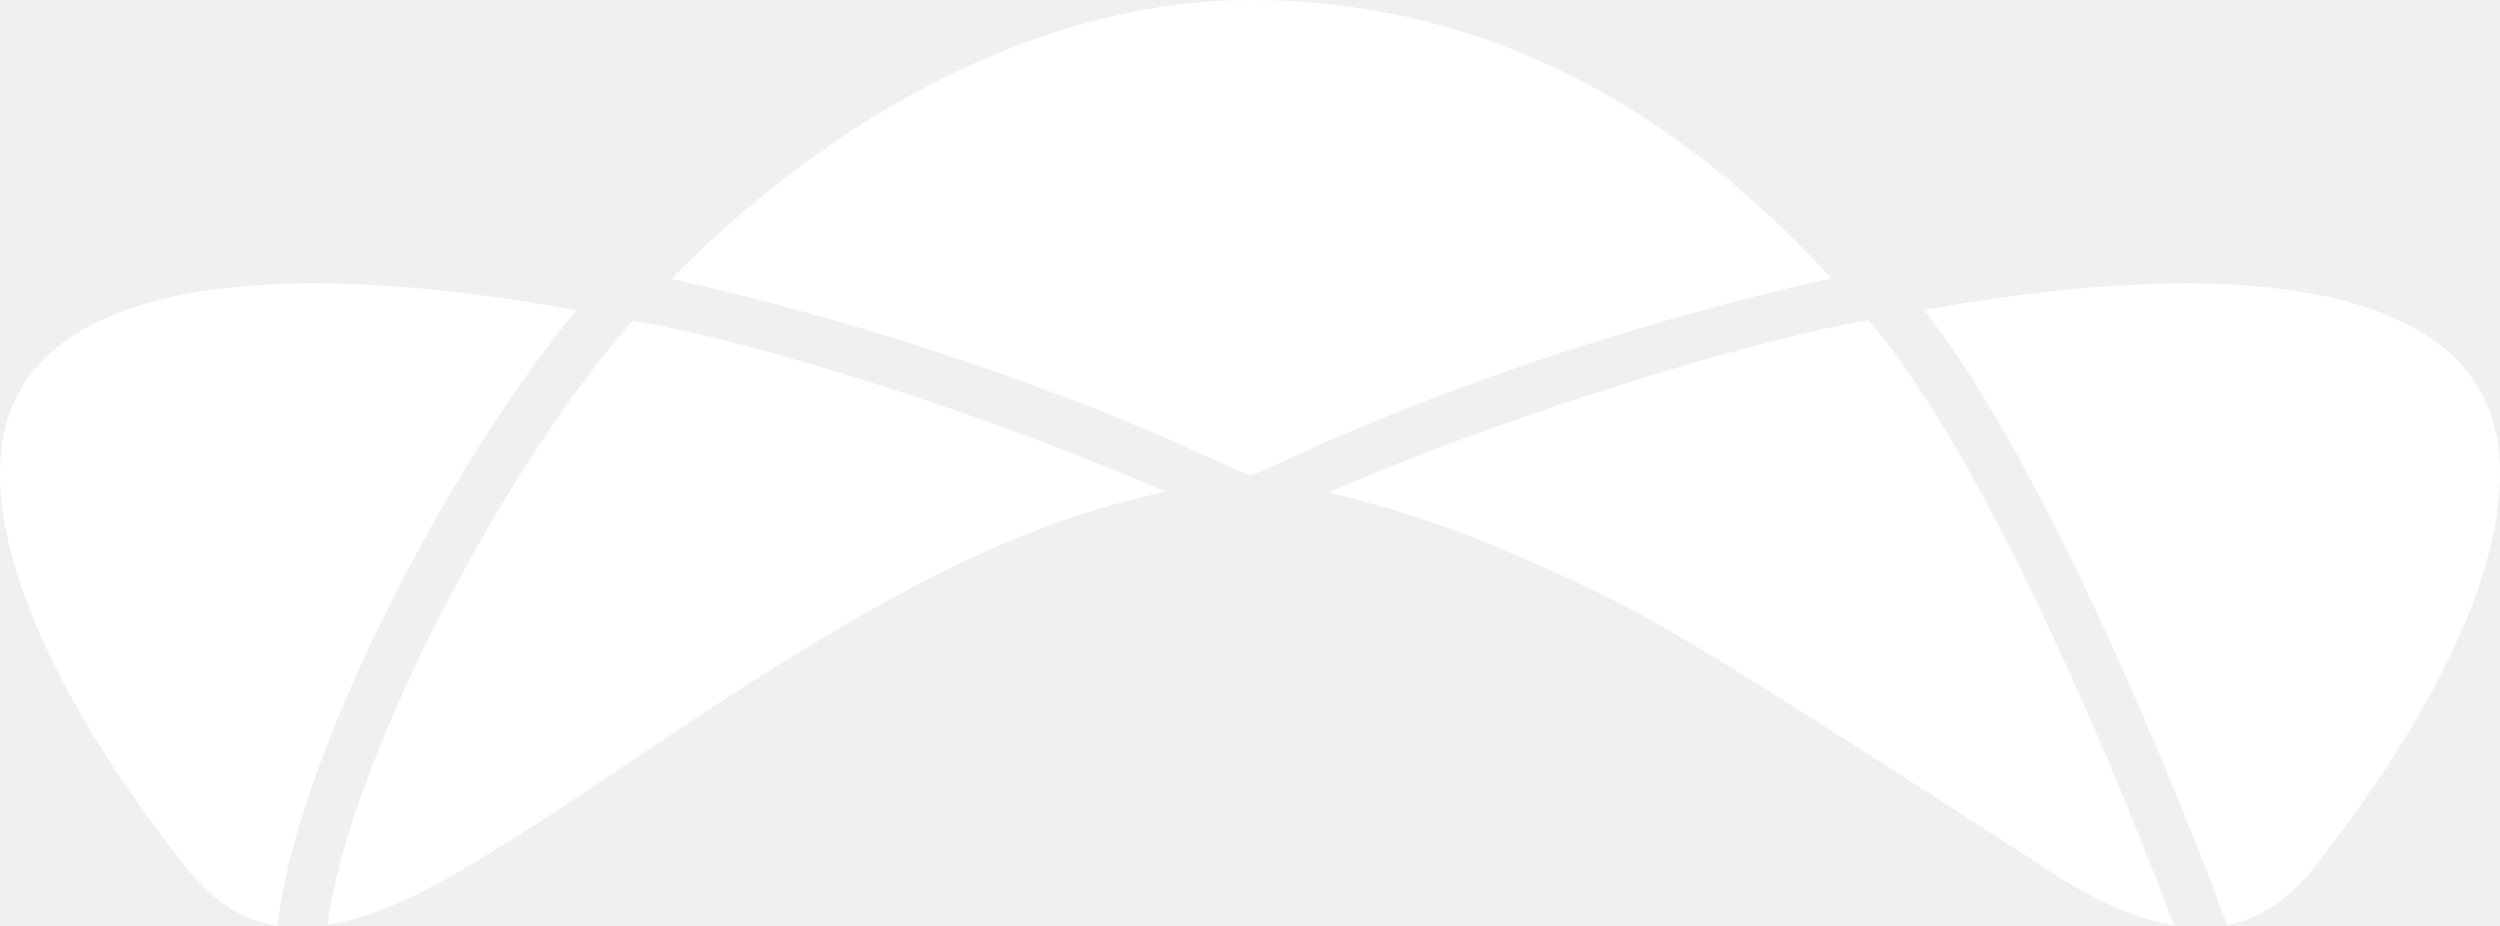
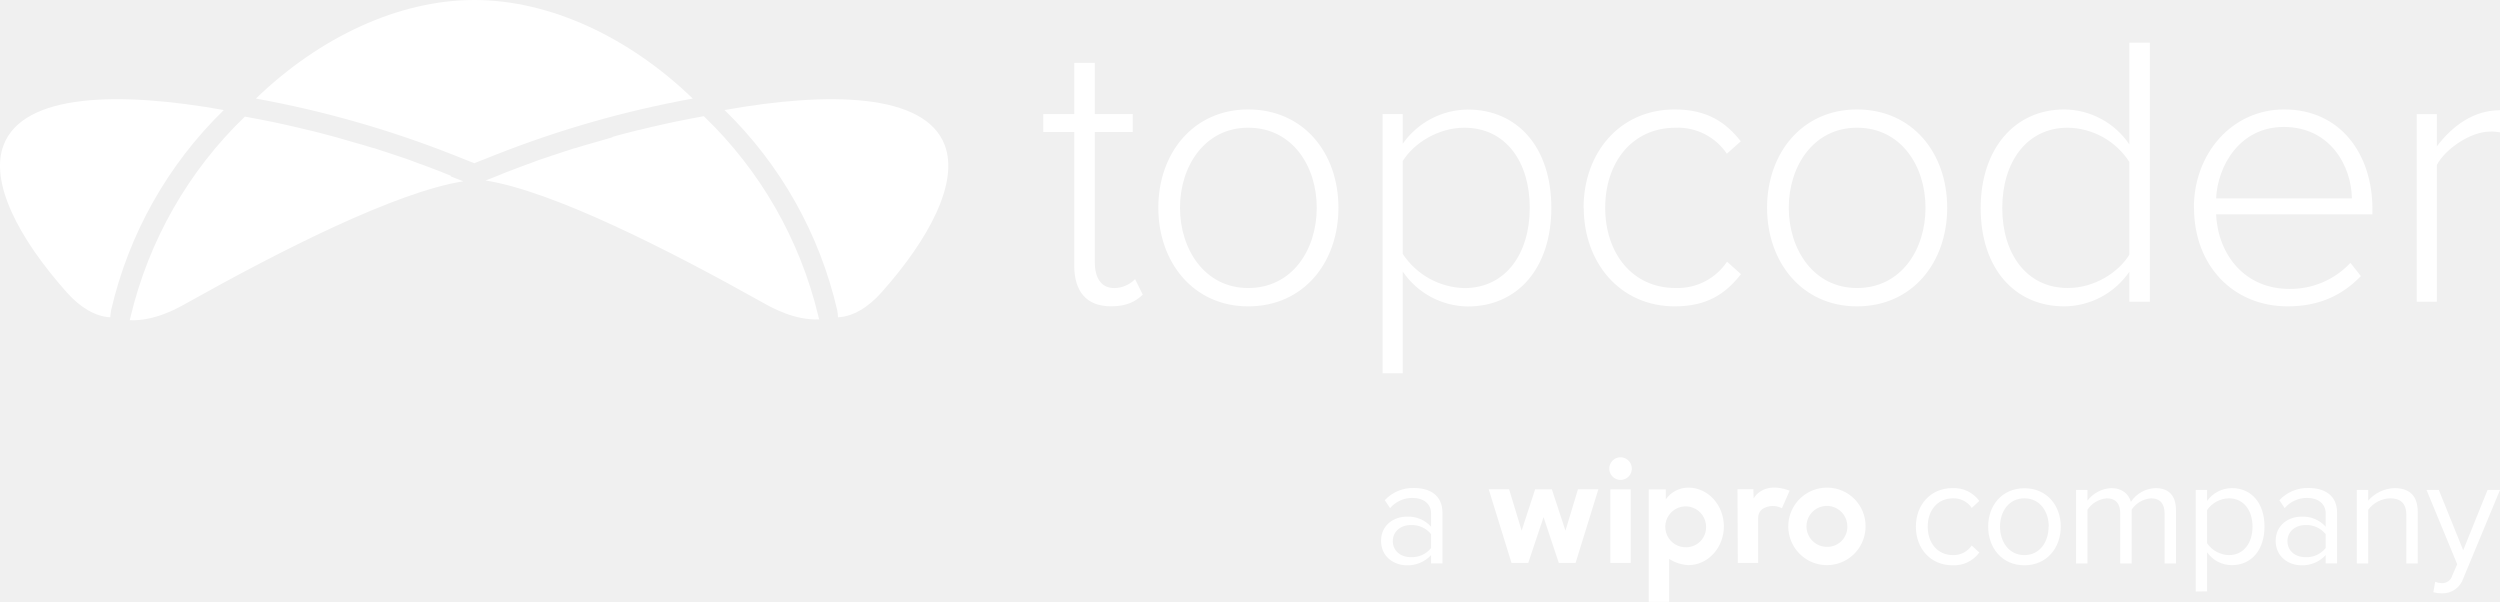
- <svg xmlns="http://www.w3.org/2000/svg" width="54" height="20" viewBox="0 0 54 20">
-   <g fill="#FFF" fill-rule="evenodd">
-     <path d="M45.903 14.578a97.989 97.989 0 0 1 2.206 5.403c.686-.137 1.304-.525 1.856-1.221 3.135-3.964 4.586-7.572 3.844-9.785-.937-2.794-5.513-3.501-12.244-2.278 1.368 1.763 2.835 4.5 4.338 7.88zM28.163 9.764c3.294-1.5 7.466-2.885 11.395-3.75C35.856 1.972 31.664 0 27.01 0 22.8 0 18.278 2.2 14.5 6.023c3.917.866 8.072 2.246 11.355 3.741.33.15.696.314 1.154.516a104.8 104.8 0 0 0 1.153-.516zM12.451 6.7C5.713 5.472 1.128 6.177.191 8.974c-.742 2.213.71 5.821 3.844 9.785.58.732 1.234 1.124 1.962 1.24.338-3.305 3.38-9.57 6.454-13.3zM28.776 10.604l-.082.036c1.354.31 2.681.756 4.046 1.348 2.851 1.237 3.382 1.562 11.629 6.887.464.3.833.51 1.323.722.434.187.86.32 1.27.388a95.906 95.906 0 0 0-.642-1.648 87.545 87.545 0 0 0-2.316-5.31c-1.035-2.158-2.04-3.953-2.98-5.259a13.004 13.004 0 0 0-.662-.85c-2.664.442-8.17 2.185-11.586 3.686z" />
-     <path d="M7.08 19.981c.81-.138 1.776-.539 2.747-1.103a51.62 51.62 0 0 0 2.372-1.482c.548-.36 2.593-1.727 2.447-1.63 4.361-2.902 7.317-4.46 10.525-5.147-3.576-1.554-8.545-3.188-11.506-3.691-3.036 3.46-6.207 9.852-6.586 13.053z" />
-   </g>
+ <svg xmlns="http://www.w3.org/2000/svg" width="162" height="39" viewBox="0 0 162 39" fill="none">
+   <path fill-rule="evenodd" clip-rule="evenodd" d="M32.175 10.006C31.737 10.185 31.252 10.375 30.735 10.576C30.219 10.375 29.736 10.185 29.298 10.006C25.187 8.387 20.928 7.175 16.582 6.387C20.689 2.418 25.83 0 30.735 0C35.64 0 40.785 2.418 44.891 6.387C40.545 7.175 36.286 8.387 32.175 10.006ZM137.98 16.506V10.49C137.548 9.821 136.957 9.268 136.261 8.882C135.565 8.496 134.785 8.287 133.989 8.276C131.304 8.276 129.747 10.538 129.747 13.479C129.747 16.42 131.304 18.662 133.989 18.662C135.697 18.669 137.276 17.662 137.98 16.506ZM137.98 19.551V17.612C137.509 18.298 136.88 18.86 136.145 19.25C135.411 19.64 134.594 19.846 133.763 19.852C130.55 19.852 128.348 17.386 128.348 13.486C128.348 9.64 130.557 7.092 133.763 7.092C134.596 7.099 135.416 7.308 136.15 7.702C136.885 8.096 137.513 8.663 137.98 9.355V2.765H139.312V19.551H137.98ZM69.612 8.552V17.209L69.61 17.207C69.61 18.868 70.388 19.849 71.995 19.849C72.999 19.849 73.577 19.546 74.053 19.094L73.552 18.087C73.376 18.27 73.166 18.415 72.933 18.514C72.701 18.614 72.451 18.666 72.198 18.666C71.345 18.666 70.944 17.988 70.944 17.006V8.552H73.403V7.393H70.944V4.072H69.612V7.393H67.604V8.552H69.612ZM104.776 29.671C104.913 29.625 105.06 29.619 105.2 29.657C105.293 29.682 105.381 29.725 105.457 29.784C105.534 29.843 105.598 29.917 105.646 30.001C105.694 30.085 105.725 30.178 105.737 30.274C105.749 30.371 105.742 30.468 105.716 30.562C105.678 30.701 105.599 30.826 105.49 30.92C105.38 31.015 105.246 31.075 105.103 31.093C104.96 31.111 104.814 31.086 104.685 31.021C104.556 30.957 104.449 30.855 104.378 30.73C104.306 30.604 104.273 30.46 104.283 30.316C104.292 30.172 104.344 30.033 104.432 29.919C104.52 29.804 104.64 29.718 104.776 29.671ZM118.455 31.6C117.957 31.586 117.466 31.721 117.045 31.989C116.624 32.256 116.292 32.644 116.091 33.101C115.891 33.559 115.832 34.066 115.92 34.557C116.009 35.049 116.242 35.503 116.59 35.861C116.937 36.219 117.384 36.465 117.871 36.568C118.359 36.67 118.866 36.625 119.328 36.437C119.79 36.248 120.185 35.926 120.463 35.512C120.741 35.097 120.89 34.609 120.889 34.109C120.895 33.453 120.642 32.822 120.186 32.353C119.731 31.883 119.108 31.613 118.455 31.6ZM118.455 35.435C118.19 35.449 117.927 35.384 117.7 35.247C117.473 35.11 117.292 34.908 117.181 34.666C117.069 34.425 117.033 34.156 117.076 33.894C117.118 33.632 117.239 33.388 117.421 33.195C117.603 33.002 117.839 32.869 118.098 32.812C118.357 32.755 118.627 32.777 118.873 32.875C119.119 32.973 119.33 33.144 119.479 33.364C119.628 33.584 119.707 33.843 119.707 34.109C119.716 34.451 119.589 34.782 119.354 35.031C119.119 35.279 118.796 35.425 118.455 35.435ZM149.987 36.474C150.26 36.36 150.505 36.188 150.705 35.971V36.507H151.443V33.231C151.443 32.075 150.606 31.623 149.604 31.623C149.25 31.61 148.897 31.675 148.569 31.811C148.241 31.947 147.946 32.152 147.704 32.412L148.047 32.926C148.227 32.715 148.451 32.547 148.703 32.433C148.955 32.319 149.229 32.262 149.505 32.265C150.193 32.265 150.705 32.629 150.705 33.272V34.129C150.507 33.91 150.262 33.738 149.989 33.625C149.716 33.512 149.421 33.462 149.126 33.478C148.32 33.478 147.463 34.005 147.463 35.048C147.463 36.091 148.32 36.631 149.126 36.631C149.421 36.642 149.715 36.588 149.987 36.474ZM150.121 34.162C150.348 34.265 150.548 34.419 150.705 34.613V35.511C150.549 35.707 150.349 35.863 150.122 35.966C149.894 36.069 149.646 36.116 149.397 36.104C148.708 36.104 148.226 35.679 148.226 35.068C148.226 34.457 148.72 34.023 149.397 34.023C149.646 34.012 149.894 34.059 150.121 34.162ZM126.521 31.629C126.857 31.613 127.191 31.68 127.495 31.825C127.799 31.969 128.062 32.188 128.26 32.46L127.769 32.912C127.636 32.715 127.455 32.554 127.244 32.446C127.032 32.337 126.797 32.285 126.559 32.292C125.546 32.292 124.917 33.071 124.917 34.127C124.917 35.184 125.546 35.971 126.559 35.971C126.796 35.976 127.031 35.922 127.242 35.814C127.453 35.706 127.634 35.547 127.769 35.351L128.26 35.803C128.061 36.075 127.798 36.293 127.495 36.437C127.191 36.582 126.856 36.648 126.521 36.631C125.104 36.631 124.149 35.548 124.149 34.127C124.149 32.706 125.104 31.629 126.521 31.629ZM128.833 34.127C128.833 32.745 129.736 31.638 131.184 31.638C132.633 31.638 133.538 32.754 133.538 34.127C133.538 35.5 132.635 36.631 131.184 36.631C129.734 36.631 128.833 35.507 128.833 34.127ZM132.759 34.127C132.759 33.159 132.2 32.292 131.18 32.292C130.16 32.292 129.601 33.159 129.601 34.127C129.601 35.095 130.171 35.971 131.18 35.971C132.188 35.971 132.748 35.104 132.748 34.127H132.759ZM139.39 32.292C140 32.292 140.266 32.677 140.266 33.279V36.514H141.004V33.071C141.004 32.114 140.541 31.629 139.675 31.629C139.358 31.64 139.048 31.727 138.771 31.881C138.494 32.036 138.258 32.254 138.082 32.519C137.944 32.025 137.531 31.629 136.802 31.629C136.503 31.644 136.211 31.724 135.946 31.864C135.681 32.004 135.449 32.2 135.268 32.439V31.749H134.528V36.514H135.268V33.032C135.407 32.822 135.591 32.646 135.807 32.518C136.023 32.39 136.266 32.313 136.516 32.292C137.136 32.292 137.391 32.677 137.391 33.279V36.514H138.131V33.021C138.273 32.812 138.459 32.638 138.677 32.511C138.895 32.385 139.139 32.31 139.39 32.292ZM142.283 38.33V31.749H143.02V32.46C143.203 32.204 143.444 31.995 143.723 31.851C144.002 31.707 144.311 31.631 144.625 31.629C145.875 31.629 146.739 32.577 146.739 34.118C146.739 35.659 145.875 36.622 144.625 36.622C144.31 36.623 143.999 36.547 143.72 36.402C143.44 36.256 143.2 36.044 143.02 35.785V38.321L142.283 38.33ZM144.437 32.292C144.158 32.296 143.884 32.367 143.637 32.499C143.391 32.631 143.179 32.82 143.02 33.05V35.202C143.179 35.433 143.39 35.624 143.636 35.758C143.883 35.891 144.157 35.964 144.437 35.971C145.392 35.971 145.963 35.181 145.963 34.127C145.963 33.073 145.392 32.292 144.437 32.292ZM155.931 33.396C155.931 32.557 155.506 32.292 154.868 32.292C154.593 32.302 154.324 32.373 154.08 32.501C153.836 32.629 153.624 32.811 153.46 33.032V36.514H152.722V31.749H153.46V32.439C153.672 32.196 153.931 31.998 154.222 31.859C154.513 31.719 154.83 31.641 155.152 31.629C156.147 31.629 156.668 32.134 156.668 33.17V36.514H155.931V33.396ZM158.648 37.664C158.519 37.756 158.361 37.8 158.203 37.787C158.064 37.783 157.927 37.753 157.799 37.699L157.681 38.378C157.858 38.422 158.04 38.446 158.223 38.448C158.529 38.461 158.83 38.373 159.082 38.199C159.334 38.025 159.523 37.773 159.62 37.482L162 31.749H161.194L159.615 35.656L158.036 31.749H157.239L159.227 36.563L158.911 37.283C158.871 37.437 158.778 37.572 158.648 37.664ZM104.351 31.709V36.272V36.48H104.559H105.464H105.671V36.272V31.709H104.351ZM114.958 31.596C115.159 31.594 115.359 31.619 115.553 31.672L115.558 31.663C115.707 31.704 115.842 31.747 115.969 31.792L115.854 32.055L115.77 32.247L115.472 32.926H115.454C115.262 32.828 115.049 32.782 114.833 32.789C114.618 32.797 114.409 32.86 114.224 32.971C114.132 33.037 114.057 33.124 114.006 33.225C113.954 33.327 113.928 33.439 113.929 33.552V36.48H112.609V36.269L112.589 31.7H113.618L113.636 32.306C113.731 32.127 113.872 31.976 114.044 31.869C114.172 31.777 114.315 31.708 114.466 31.666C114.594 31.625 114.727 31.602 114.861 31.596H114.958ZM99.476 31.709L98.602 34.385L97.79 31.704H96.468L97.946 36.48H99.031L100.022 33.512L101.012 36.48H102.097L103.575 31.704H102.253L101.441 34.385L100.561 31.709H99.476ZM108.585 31.796C108.841 31.664 109.125 31.596 109.412 31.598C110.68 31.598 111.707 32.729 111.707 34.109C111.707 35.489 110.68 36.62 109.412 36.62C108.966 36.599 108.534 36.459 108.16 36.215V39H106.84V31.711H107.943V32.358C108.109 32.121 108.329 31.928 108.585 31.796ZM108.549 35.273C108.775 35.41 109.037 35.476 109.302 35.462C109.643 35.452 109.966 35.306 110.201 35.058C110.435 34.81 110.562 34.478 110.554 34.136C110.553 33.871 110.474 33.612 110.325 33.393C110.177 33.173 109.966 33.004 109.72 32.906C109.474 32.808 109.205 32.786 108.947 32.843C108.689 32.9 108.453 33.034 108.272 33.226C108.09 33.419 107.97 33.661 107.927 33.923C107.884 34.185 107.92 34.453 108.031 34.694C108.142 34.934 108.322 35.136 108.549 35.273ZM92.734 35.971C92.534 36.188 92.289 36.36 92.016 36.474C91.744 36.588 91.45 36.642 91.155 36.631C90.347 36.631 89.492 36.091 89.492 35.048C89.492 34.005 90.347 33.478 91.155 33.478C91.45 33.462 91.745 33.512 92.018 33.625C92.291 33.737 92.536 33.91 92.734 34.129V33.272C92.734 32.629 92.224 32.265 91.534 32.265C91.258 32.261 90.984 32.319 90.733 32.433C90.481 32.547 90.258 32.715 90.078 32.926L89.733 32.412C89.975 32.152 90.27 31.947 90.598 31.811C90.925 31.675 91.278 31.61 91.633 31.623C92.637 31.623 93.472 32.075 93.472 33.231V36.507H92.734V35.971ZM92.734 34.613C92.577 34.419 92.377 34.265 92.15 34.162C91.922 34.059 91.674 34.012 91.425 34.023C90.737 34.023 90.254 34.457 90.254 35.068C90.254 35.679 90.737 36.104 91.425 36.104C91.675 36.116 91.923 36.069 92.151 35.966C92.378 35.863 92.578 35.707 92.734 35.511V34.613ZM85.325 13.461C85.325 10.766 83.746 8.276 80.882 8.276C78.071 8.276 76.464 10.764 76.464 13.461C76.464 16.157 78.071 18.664 80.882 18.664C83.743 18.664 85.325 16.175 85.325 13.461ZM75.059 13.461C75.059 9.911 77.344 7.092 80.882 7.092C84.472 7.092 86.731 9.911 86.731 13.461C86.731 17.01 84.474 19.852 80.882 19.852C77.344 19.852 75.059 17.008 75.059 13.461ZM94.886 8.276C97.599 8.276 99.128 10.52 99.128 13.461V13.465C99.128 16.406 97.594 18.669 94.886 18.669C94.093 18.648 93.316 18.436 92.622 18.051C91.927 17.665 91.336 17.117 90.897 16.454V10.438C91.599 9.282 93.206 8.276 94.886 8.276ZM90.897 24.186V17.596C91.367 18.285 91.995 18.851 92.729 19.245C93.462 19.639 94.28 19.849 95.112 19.859C98.343 19.859 100.527 17.37 100.527 13.467C100.527 9.565 98.352 7.099 95.112 7.099C94.285 7.106 93.471 7.31 92.738 7.696C92.005 8.081 91.374 8.636 90.897 9.314V7.393H89.591V24.186H90.897ZM102.616 13.461C102.616 9.911 104.951 7.092 108.516 7.092C110.624 7.092 111.829 7.923 112.803 9.156L111.901 9.961C111.536 9.421 111.04 8.984 110.461 8.689C109.881 8.394 109.236 8.252 108.586 8.276C105.75 8.276 104.017 10.538 104.017 13.461C104.017 16.384 105.75 18.664 108.586 18.664C109.239 18.685 109.887 18.54 110.469 18.241C111.05 17.943 111.547 17.502 111.912 16.958L112.815 17.764C111.835 19.021 110.631 19.852 108.528 19.852C104.963 19.852 102.627 17.008 102.627 13.461H102.616ZM120.33 8.276C123.193 8.276 124.773 10.766 124.773 13.461C124.773 16.175 123.191 18.664 120.33 18.664C117.519 18.664 115.912 16.157 115.912 13.461C115.912 10.764 117.519 8.276 120.33 8.276ZM120.33 7.092C116.79 7.092 114.506 9.911 114.506 13.461C114.506 17.008 116.79 19.852 120.33 19.852C123.922 19.852 126.178 17.01 126.178 13.461C126.178 9.911 123.92 7.092 120.33 7.092ZM143.603 12.857C143.706 10.742 145.131 8.228 147.989 8.226C151.025 8.228 152.377 10.792 152.402 12.857H143.603ZM147.989 8.226L147.993 8.226H147.984L147.989 8.226ZM148.011 7.092C144.645 7.092 142.163 9.936 142.163 13.461H142.172C142.172 17.209 144.706 19.852 148.246 19.852C150.25 19.852 151.779 19.148 152.984 17.89L152.307 17.033C151.8 17.576 151.185 18.006 150.502 18.297C149.819 18.588 149.083 18.732 148.341 18.721C145.484 18.721 143.727 16.531 143.603 13.888H153.733V13.535C153.733 10.033 151.7 7.092 148.011 7.092ZM156.603 19.551V7.395H157.907V9.484C158.936 8.126 160.317 7.142 162 7.142V8.576C161.785 8.534 161.565 8.517 161.346 8.527C160.116 8.527 158.46 9.635 157.907 10.692V19.551H156.603ZM29.204 11.386L29.166 11.37L28.563 11.124L27.968 10.898L27.889 10.868L27.846 10.85C27.647 10.773 27.444 10.696 27.239 10.624H27.225L27.142 10.594L26.544 10.368L26.47 10.341L25.806 10.115L25.738 10.092L25.691 10.076C25.226 9.918 24.751 9.762 24.265 9.608L24.209 9.592H24.179L23.437 9.366L23.403 9.355H23.381C22.869 9.201 22.345 9.049 21.815 8.902L21.765 8.889C21.226 8.742 20.682 8.597 20.134 8.461H20.114L19.276 8.26C18.715 8.128 18.148 8.004 17.589 7.884H17.564C16.998 7.767 16.436 7.658 15.867 7.556C12.21 11.078 9.64 15.579 8.462 20.524L8.408 20.75C9.998 20.817 11.465 19.995 12.015 19.687L12.088 19.646C18.2 16.223 25.648 12.441 30.023 11.748L29.224 11.436L29.204 11.386ZM14.502 7.131C10.875 10.66 8.34 15.163 7.201 20.101V20.089C7.201 20.089 7.188 20.182 7.167 20.334C7.147 20.485 7.147 20.56 7.147 20.56C6.197 20.519 5.204 19.931 4.336 18.956C1.172 15.402 -0.673 11.803 0.229 9.411C1.508 6.027 7.756 5.92 14.502 7.131ZM32.247 11.386L32.288 11.37L32.883 11.131L33.481 10.904L33.558 10.875L33.603 10.857C33.802 10.78 34.002 10.703 34.208 10.631H34.224L34.305 10.601L34.903 10.375L34.977 10.348L35.654 10.122L35.722 10.099L35.767 10.083C36.232 9.925 36.708 9.769 37.195 9.615L37.252 9.599H37.281C37.525 9.522 37.773 9.447 38.02 9.373L38.021 9.373L38.057 9.361H38.077C38.592 9.208 39.115 9.056 39.643 8.909H39.657L39.713 8.861C40.25 8.714 40.796 8.57 41.344 8.434H41.365L42.2 8.233C42.759 8.101 43.328 7.977 43.887 7.857H43.912C44.478 7.739 45.04 7.631 45.607 7.529C49.266 11.041 51.841 15.534 53.025 20.472L53.08 20.698C51.485 20.765 50.011 19.936 49.468 19.631L49.402 19.594C43.289 16.171 35.841 12.388 31.466 11.696L32.263 11.384L32.247 11.386ZM46.951 7.131C50.578 10.66 53.112 15.163 54.25 20.101V20.089C54.25 20.089 54.268 20.182 54.286 20.334C54.304 20.485 54.304 20.56 54.304 20.56C55.254 20.519 56.249 19.931 57.115 18.956C60.279 15.402 62.124 11.8 61.222 9.411C59.945 6.027 53.695 5.923 46.951 7.131Z" fill="white" />
</svg>
